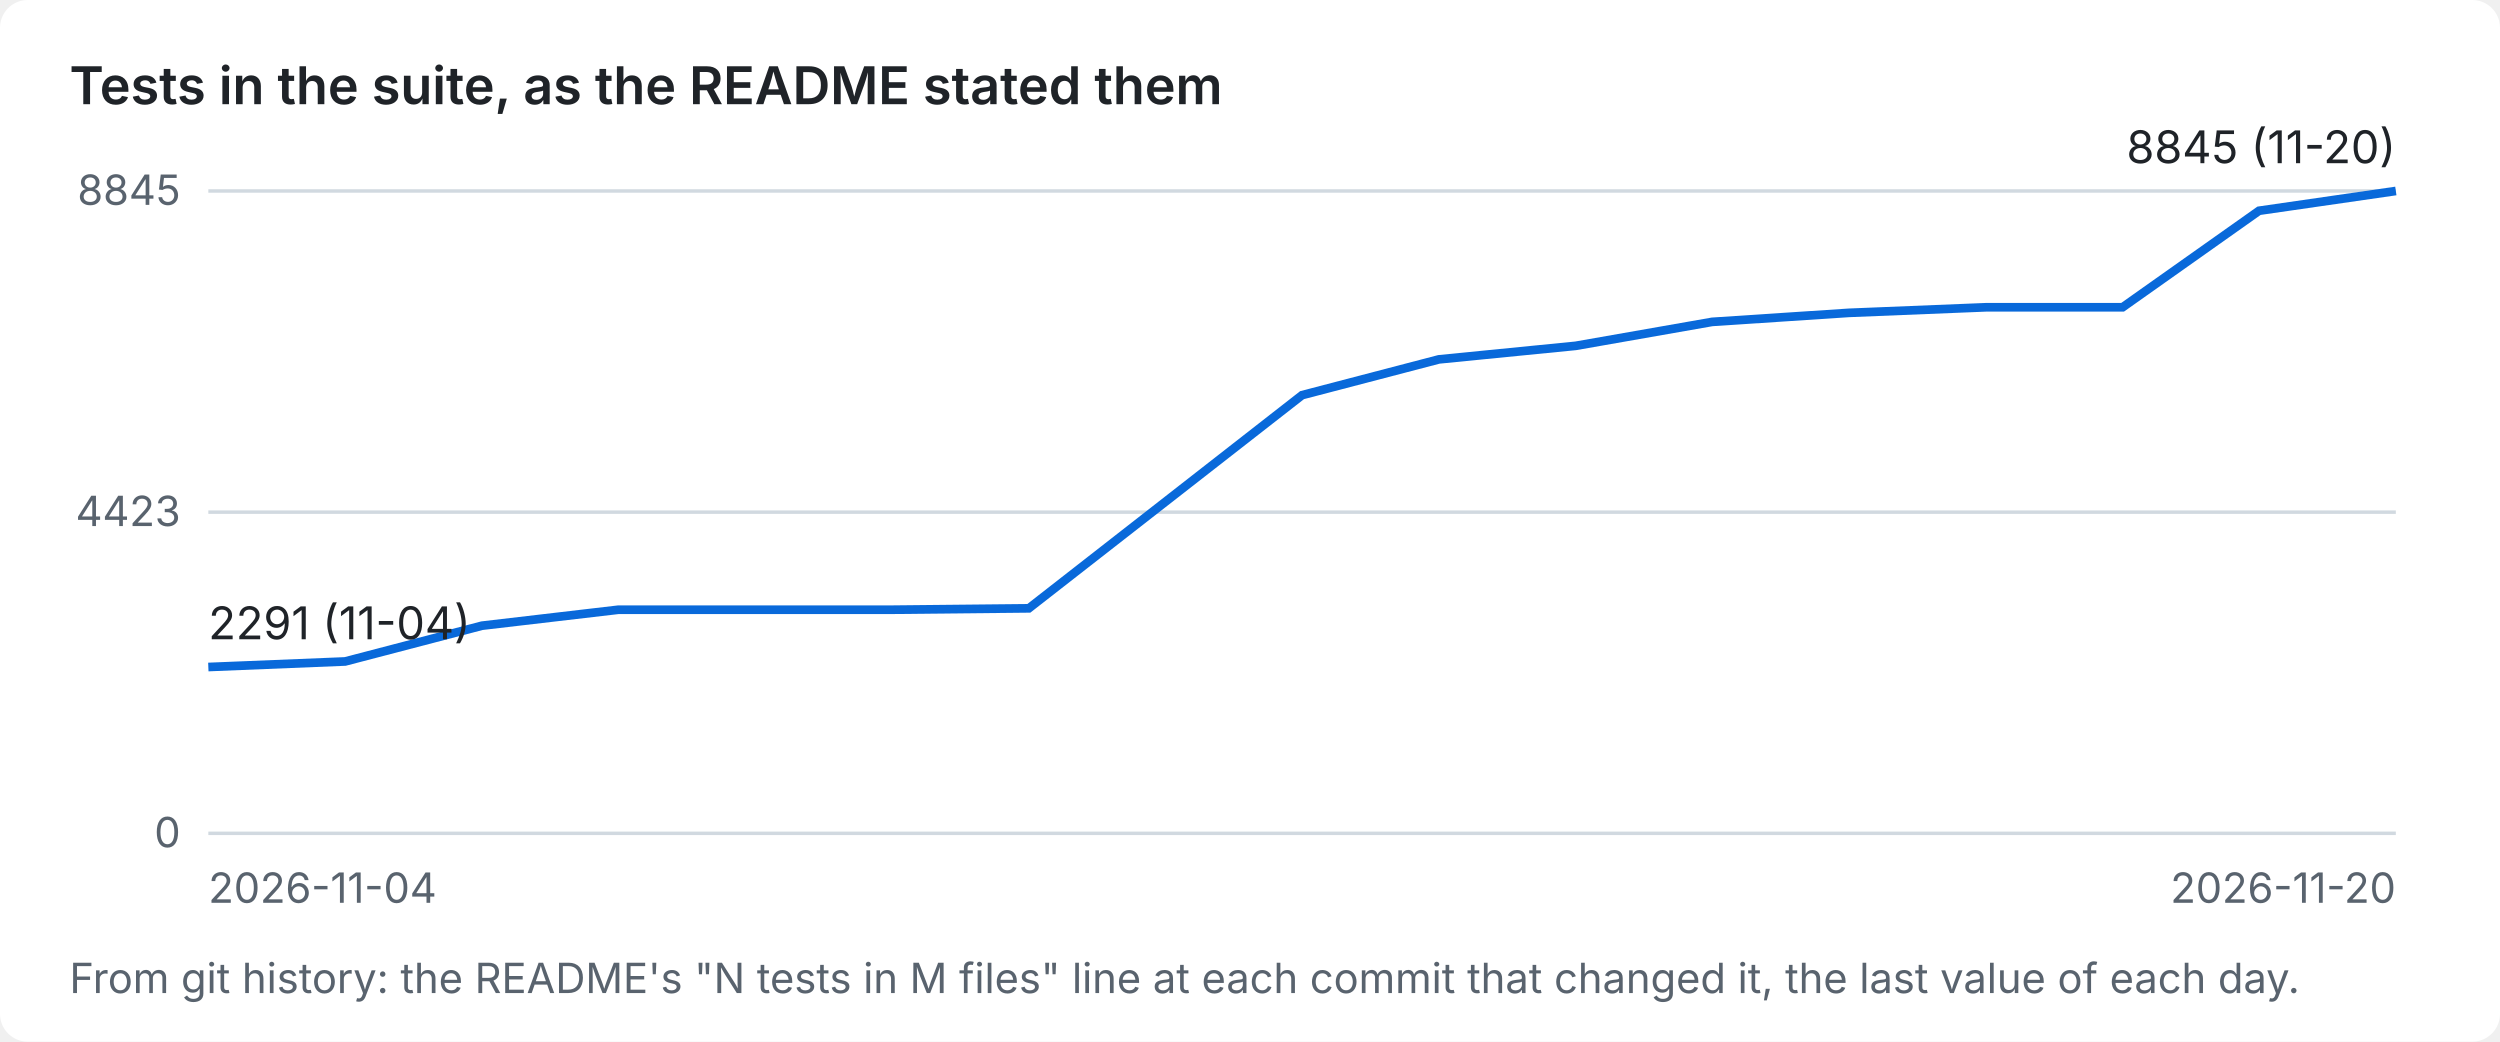
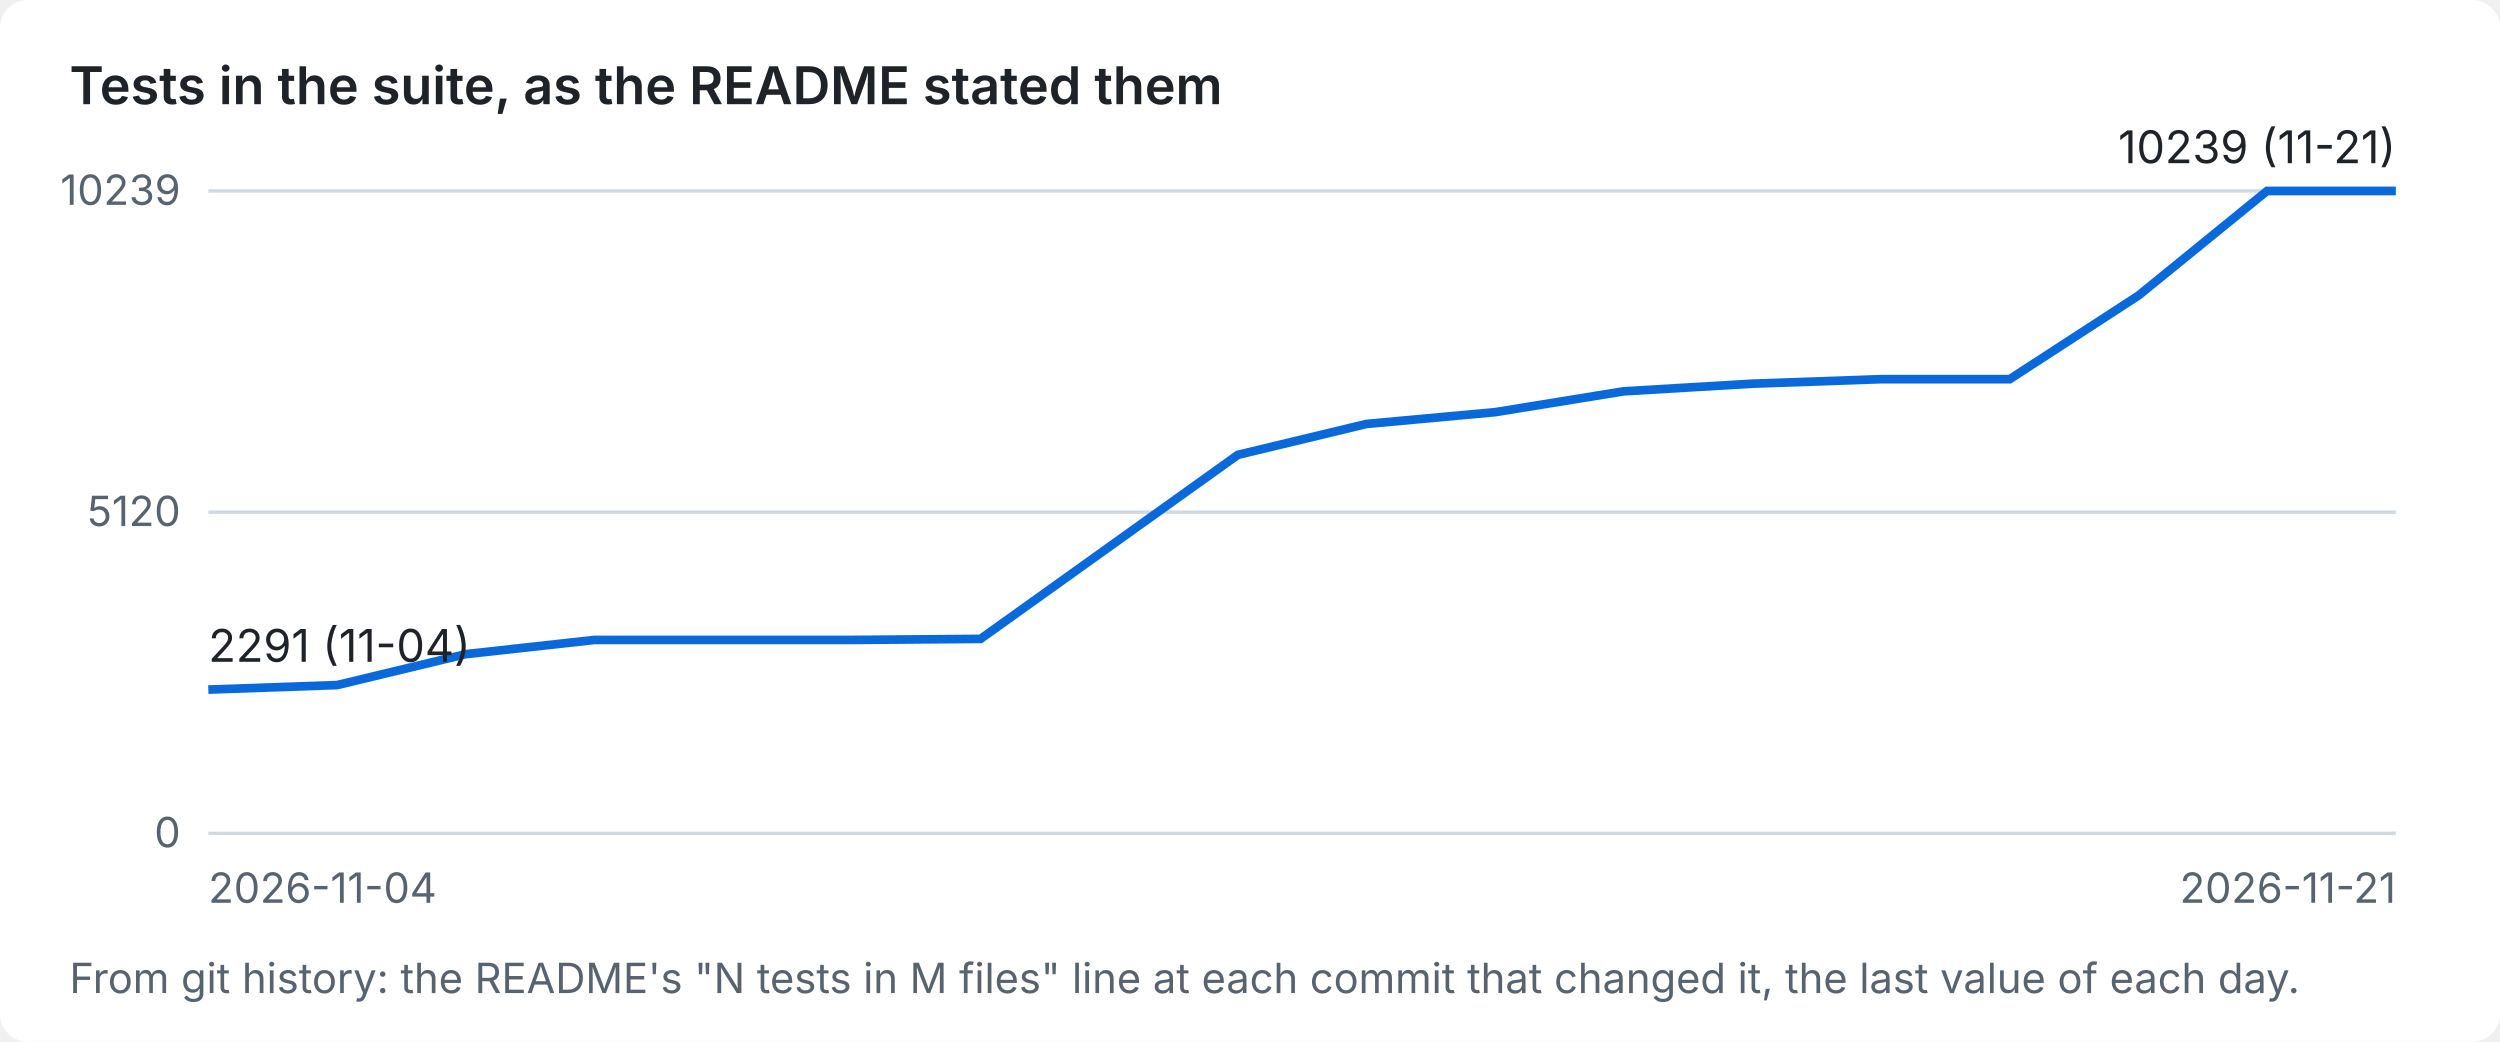
<svg xmlns="http://www.w3.org/2000/svg" width="720" height="300" viewBox="0 0 720 300" role="img" aria-label="Tests in the suite, as the README stated them">
  <style>
  .bg{fill:#ffffff}.t{fill:#1f2328;font:600 15px system-ui,-apple-system,Segoe UI,sans-serif}.l{fill:#1f2328;font:13px system-ui,-apple-system,Segoe UI,sans-serif}
  .s{fill:#59636e;font:12px system-ui,-apple-system,Segoe UI,sans-serif}.a{fill:#0969da}.b{fill:#bf8700}.g{stroke:#d1d9e0}.ln{stroke:#0969da;fill:none;stroke-width:2.5}
  @media (prefers-color-scheme: dark){.bg{fill:#0d1117}.t,.l{fill:#e6edf3}.s{fill:#9198a1}.a{fill:#4493f8}.b{fill:#d29922}.g{stroke:#3d444d}.ln{stroke:#4493f8}}
</style>
  <rect class="bg" width="720" height="300" rx="8" />
  <text class="t" x="20" y="30">Tests in the suite, as the README stated them</text>
  <line class="g" x1="60" x2="690" y1="240.0" y2="240.0" />
  <text class="s" x="52" y="244.0" text-anchor="end">0</text>
  <line class="g" x1="60" x2="690" y1="147.5" y2="147.5" />
-   <text class="s" x="52" y="151.5" text-anchor="end">4423</text>
+   <text class="s" x="52" y="151.5" text-anchor="end">5120</text>
  <line class="g" x1="60" x2="690" y1="55.0" y2="55.0" />
-   <text class="s" x="52" y="59.0" text-anchor="end">8845</text>
-   <path class="ln" d="M60.0,192.1 L99.4,190.5 L138.8,180.2 L178.1,175.6 L217.5,175.6 L256.9,175.6 L296.3,175.2 L375.0,113.8 L414.4,103.5 L453.8,99.6 L493.1,92.7 L532.5,90.1 L571.9,88.5 L611.3,88.5 L650.6,60.7 L690.0,55.0" />
-   <text class="l" x="60.0" y="184.1" text-anchor="start">2291 (11-04)</text>
-   <text class="l" x="690.0" y="47.0" text-anchor="end">8845 (11-20)</text>
+   <text class="s" x="52" y="59.0" text-anchor="end">10239</text>
+   <path class="ln" d="M60.0,198.6 L97.1,197.3 L134.1,188.4 L171.2,184.3 L208.2,184.3 L245.3,184.3 L282.4,184.0 L356.5,131.0 L393.5,122.1 L430.6,118.7 L467.6,112.7 L504.7,110.5 L541.8,109.2 L578.8,109.2 L615.9,85.1 L652.9,55.0 L690.0,55.0" />
+   <text class="l" x="60.0" y="190.6" text-anchor="start">2291 (11-04)</text>
+   <text class="l" x="690.0" y="47.0" text-anchor="end">10239 (11-21)</text>
  <text class="s" x="60" y="260">2026-11-04</text>
-   <text class="s" x="690" y="260" text-anchor="end">2026-11-20</text>
+   <text class="s" x="690" y="260" text-anchor="end">2026-11-21</text>
  <text class="s" x="20" y="286">From git history: the README's "N tests in M files" line at each commit that changed it, the last value of each day.</text>
</svg>
